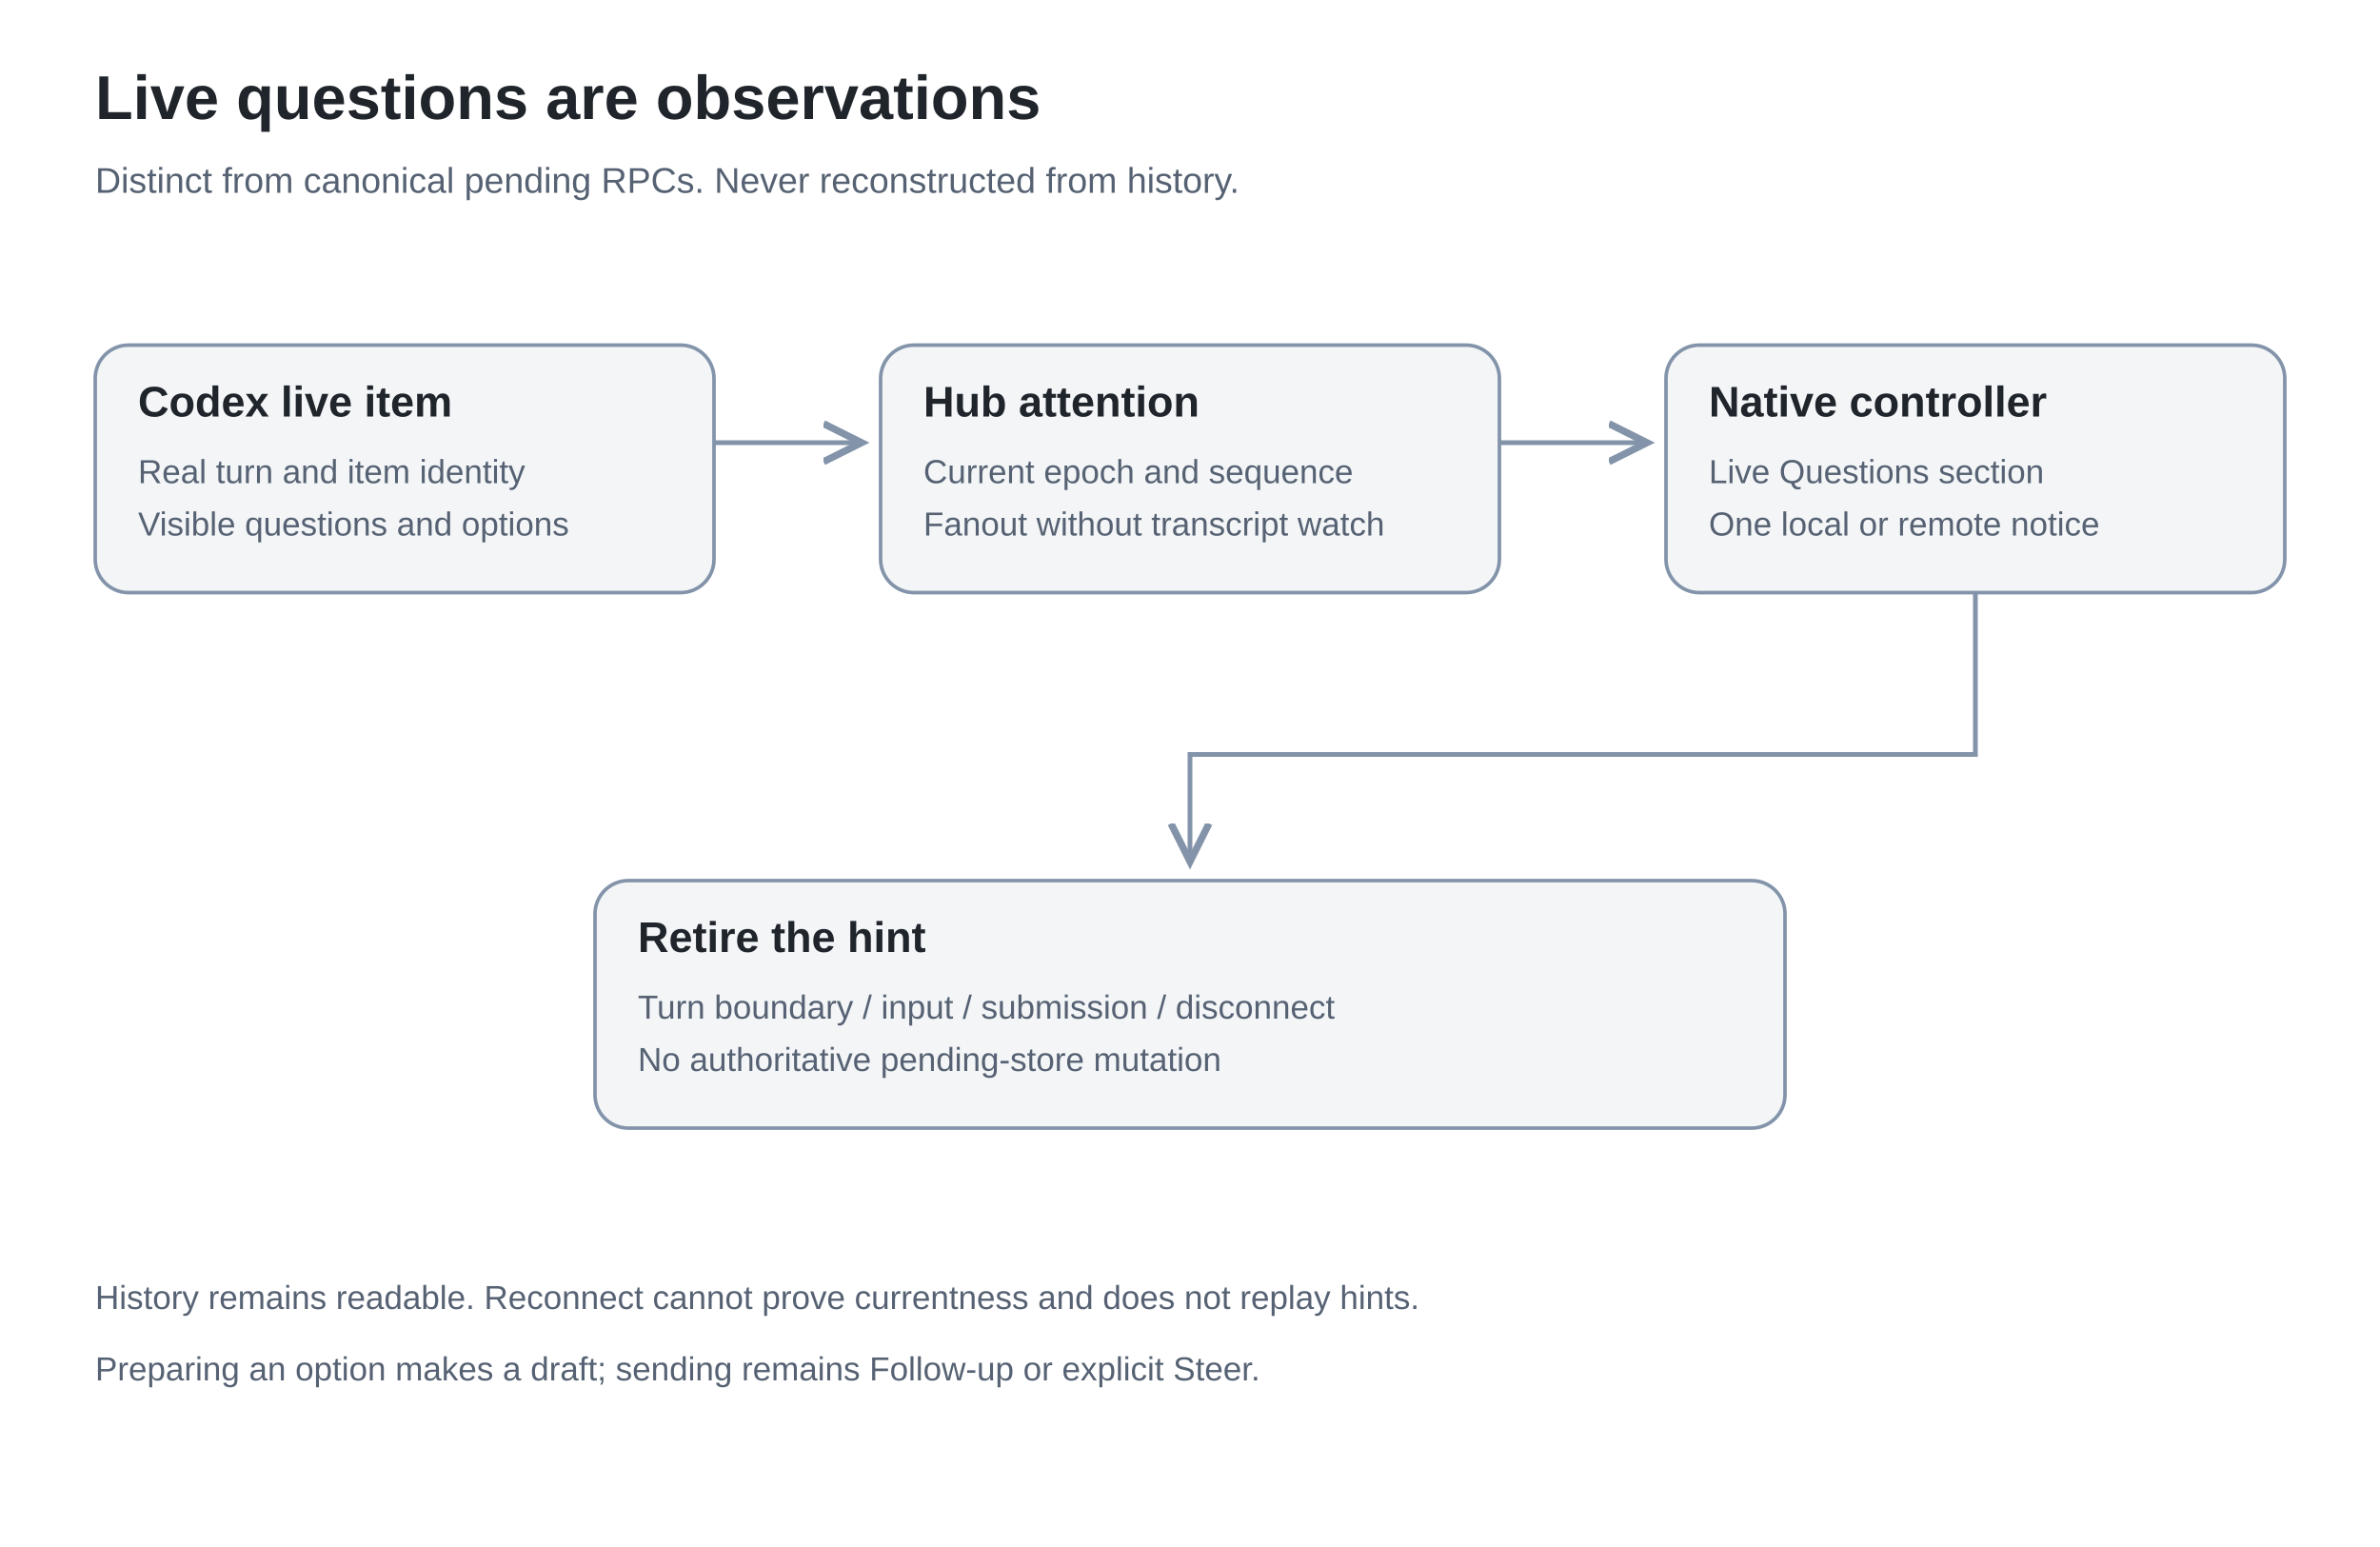
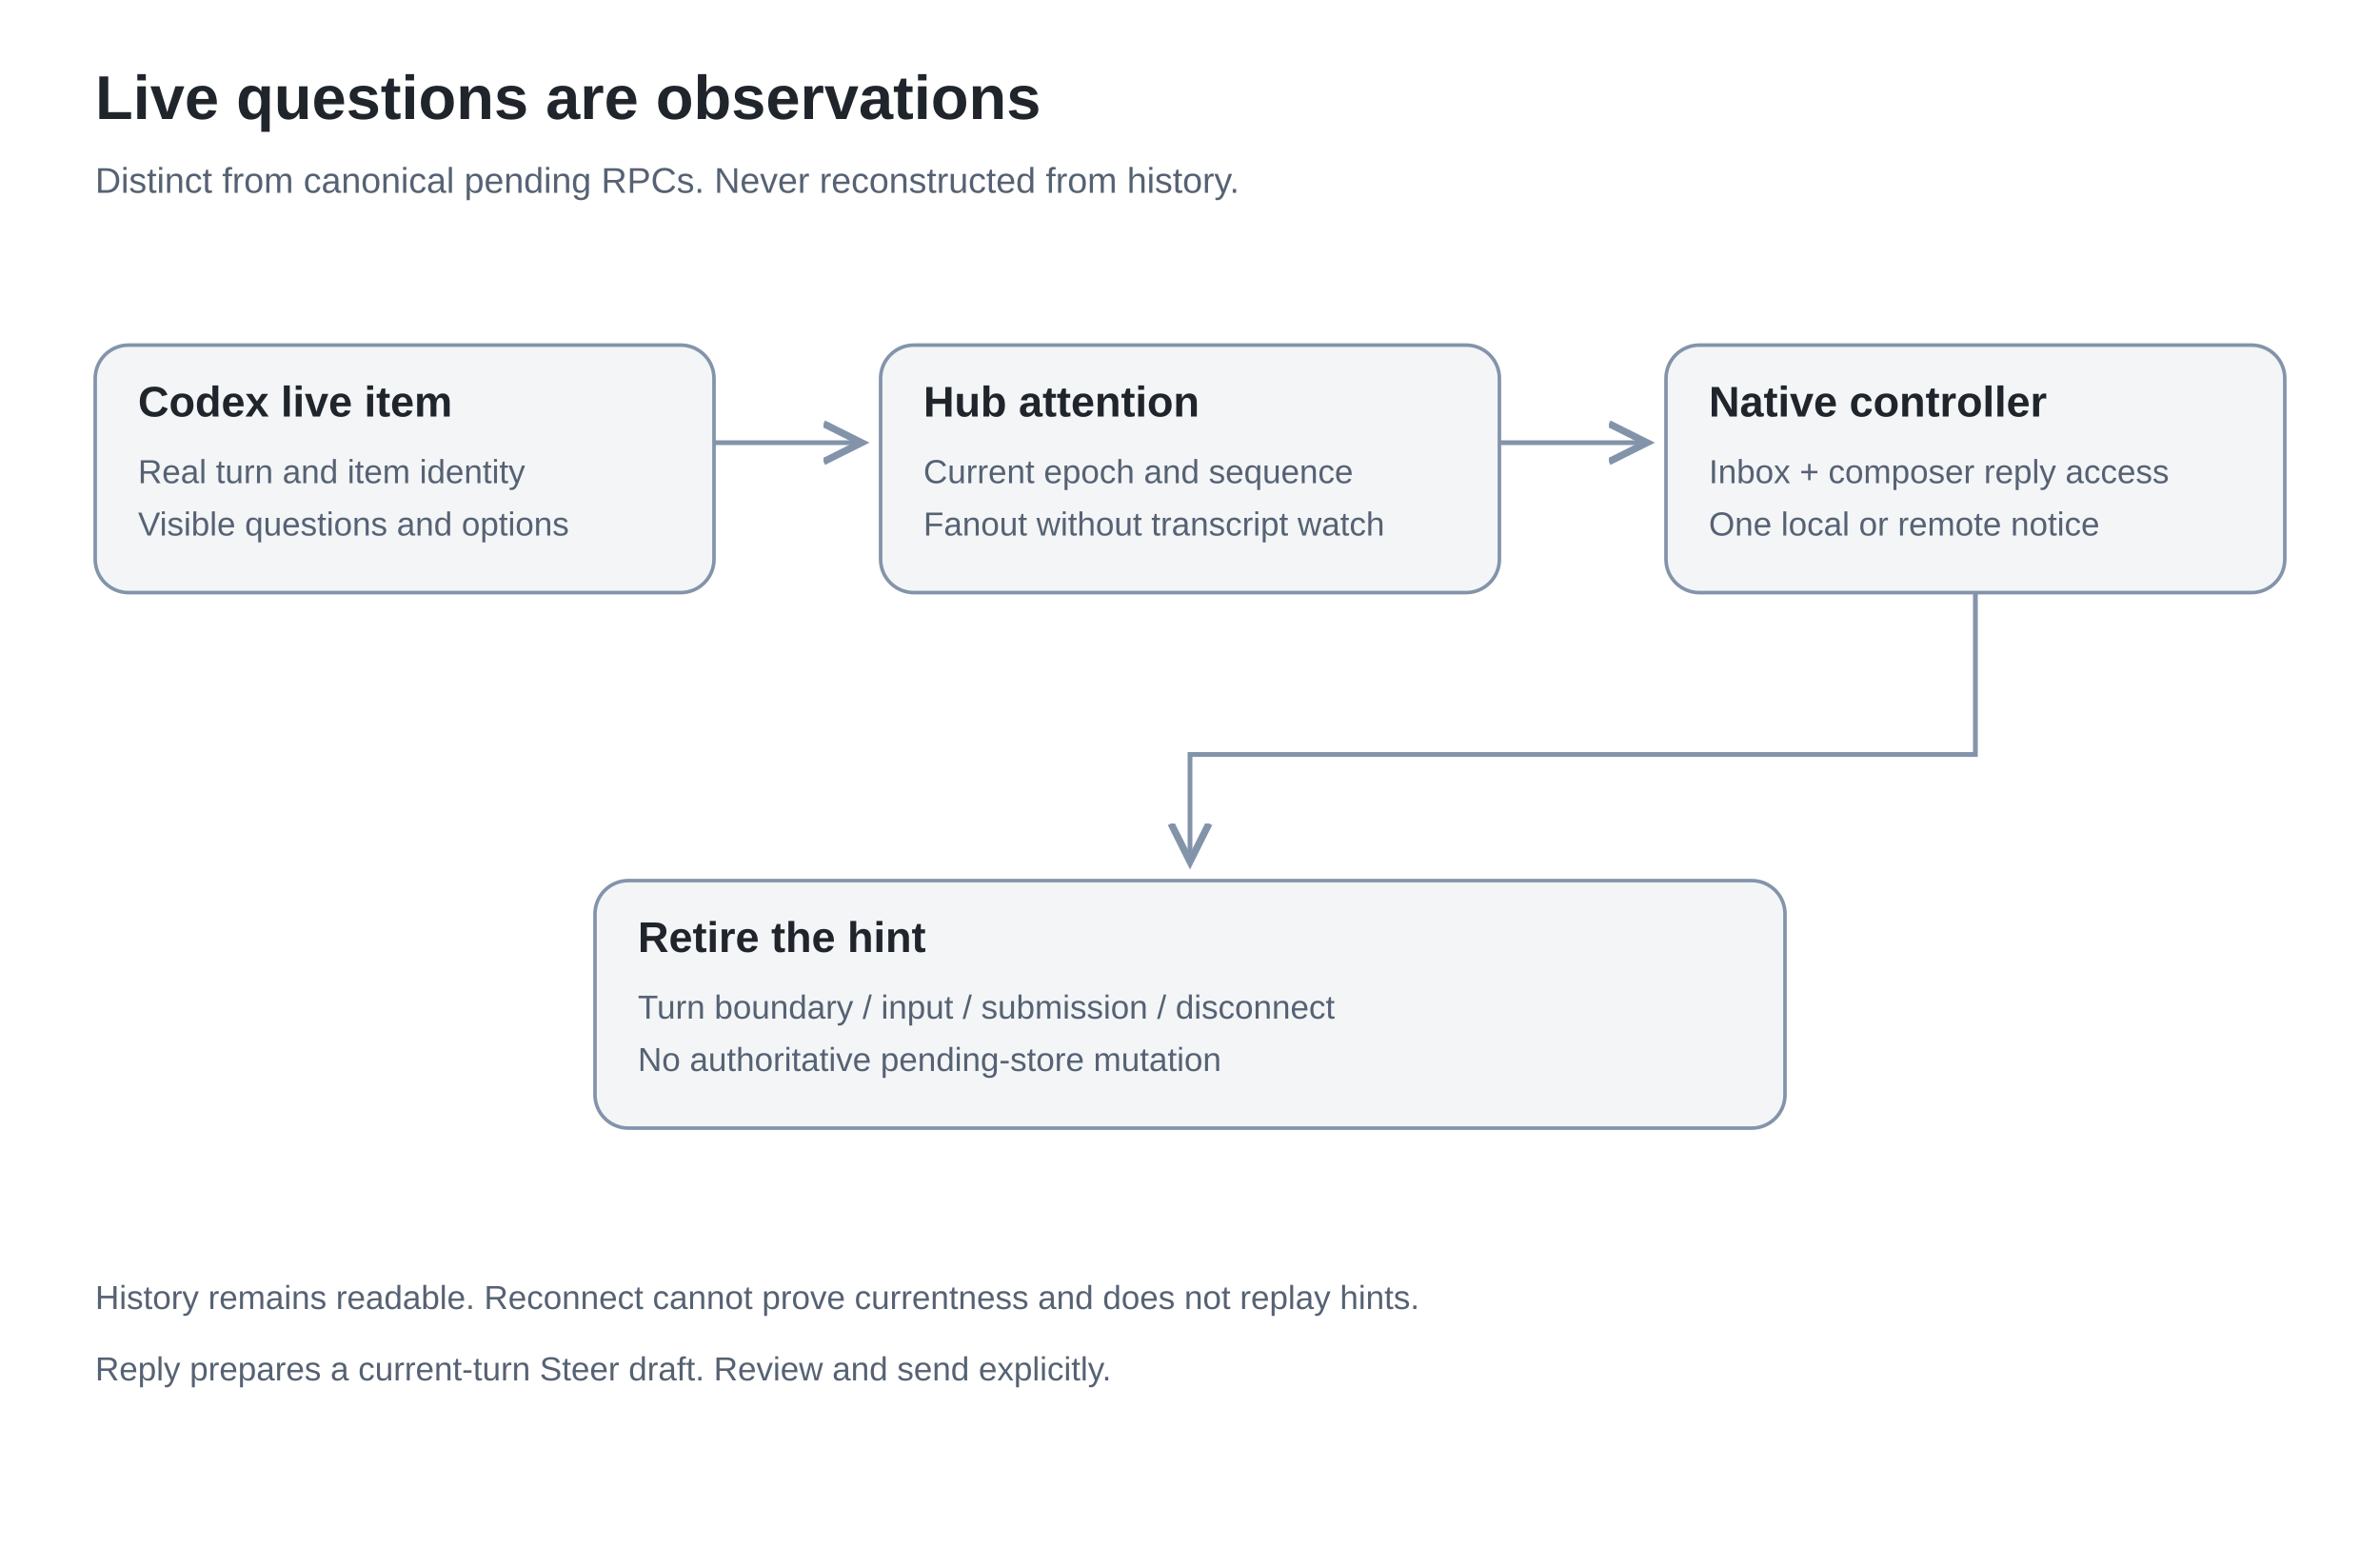
<svg xmlns="http://www.w3.org/2000/svg" width="1000" height="650" viewBox="0 0 1000 650">
  <defs>
    <marker id="arrow" markerWidth="10" markerHeight="10" refX="8" refY="5" orient="auto">
      <path d="M 0 1 L 8 5 L 0 9" fill="none" stroke="#8394aa" stroke-width="1.5" />
    </marker>
  </defs>
  <style>
.ink { fill: #20252c; } .muted { fill: #566273; } .panel { fill: #f3f5f7; }
@media (prefers-color-scheme: dark) { .ink { fill: #f0f2f3; } .muted { fill: #afb5bf; } .panel { fill: #222830; } }
</style>
  <g font-family="-apple-system,BlinkMacSystemFont,Segoe UI,Arial,sans-serif">
    <text x="40" y="50" class="ink" font-size="26" font-weight="700">Live questions are observations</text>
    <text x="40" y="81" class="muted" font-size="15">Distinct from canonical pending RPCs. Never reconstructed from history.</text>
    <rect x="40" y="145" width="260" height="104" rx="14" class="panel" stroke="#8394aa" stroke-width="1.5" />
    <text x="58" y="175" class="ink" font-size="18" font-weight="600">Codex live item</text>
    <text x="58" y="203" class="muted" font-size="14">Real turn and item identity</text>
    <text x="58" y="225" class="muted" font-size="14">Visible questions and options</text>
    <rect x="370" y="145" width="260" height="104" rx="14" class="panel" stroke="#8394aa" stroke-width="1.5" />
    <text x="388" y="175" class="ink" font-size="18" font-weight="600">Hub attention</text>
    <text x="388" y="203" class="muted" font-size="14">Current epoch and sequence</text>
    <text x="388" y="225" class="muted" font-size="14">Fanout without transcript watch</text>
    <rect x="700" y="145" width="260" height="104" rx="14" class="panel" stroke="#8394aa" stroke-width="1.5" />
    <text x="718" y="175" class="ink" font-size="18" font-weight="600">Native controller</text>
-     <text x="718" y="203" class="muted" font-size="14">Live Questions section</text>
+     <text x="718" y="203" class="muted" font-size="14">Inbox + composer reply access</text>
    <text x="718" y="225" class="muted" font-size="14">One local or remote notice</text>
    <path d="M 300 186 H 362" fill="none" stroke="#8394aa" stroke-width="2" marker-end="url(#arrow)" />
    <path d="M 630 186 H 692" fill="none" stroke="#8394aa" stroke-width="2" marker-end="url(#arrow)" />
    <rect x="250" y="370" width="500" height="104" rx="14" class="panel" stroke="#8394aa" stroke-width="1.5" />
    <text x="268" y="400" class="ink" font-size="18" font-weight="600">Retire the hint</text>
    <text x="268" y="428" class="muted" font-size="14">Turn boundary / input / submission / disconnect</text>
    <text x="268" y="450" class="muted" font-size="14">No authoritative pending-store mutation</text>
    <path d="M 830 249 V 317 H 500 V 362" fill="none" stroke="#8394aa" stroke-width="2" marker-end="url(#arrow)" />
    <text x="40" y="550" class="muted" font-size="14">History remains readable. Reconnect cannot prove currentness and does not replay hints.</text>
-     <text x="40" y="580" class="muted" font-size="14">Preparing an option makes a draft; sending remains Follow-up or explicit Steer.</text>
+     <text x="40" y="580" class="muted" font-size="14">Reply prepares a current-turn Steer draft. Review and send explicitly.</text>
  </g>
</svg>
